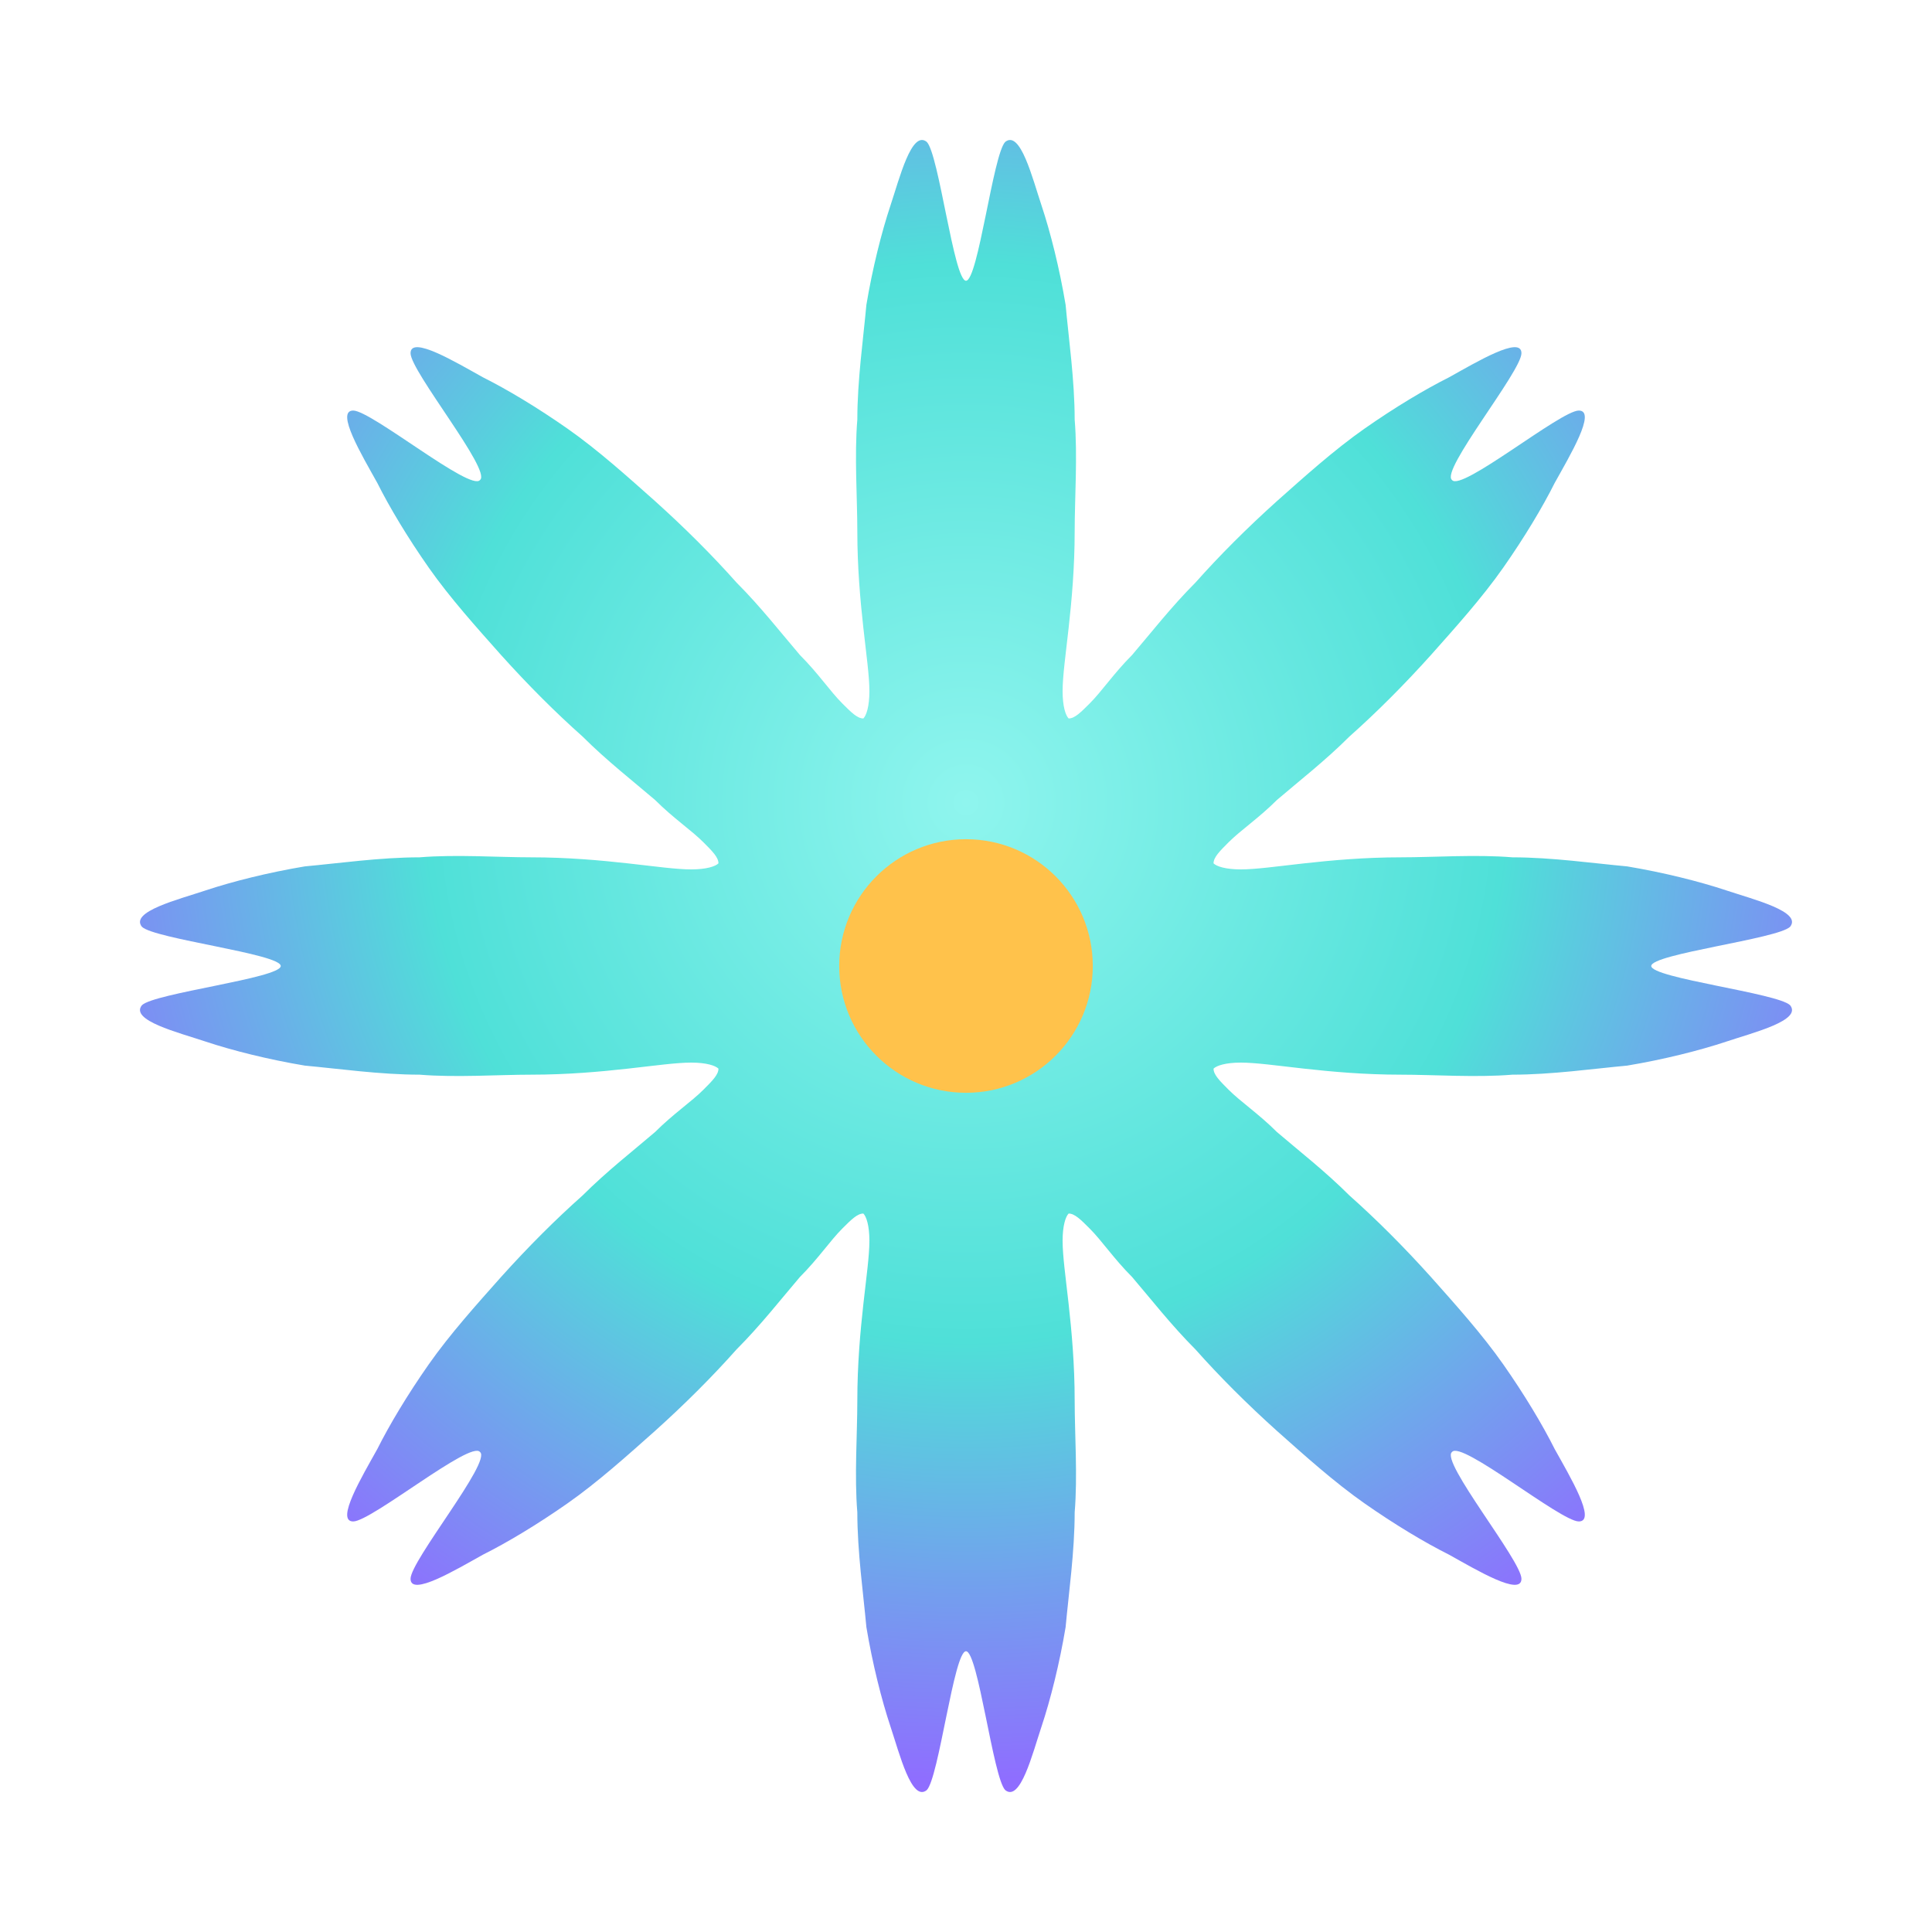
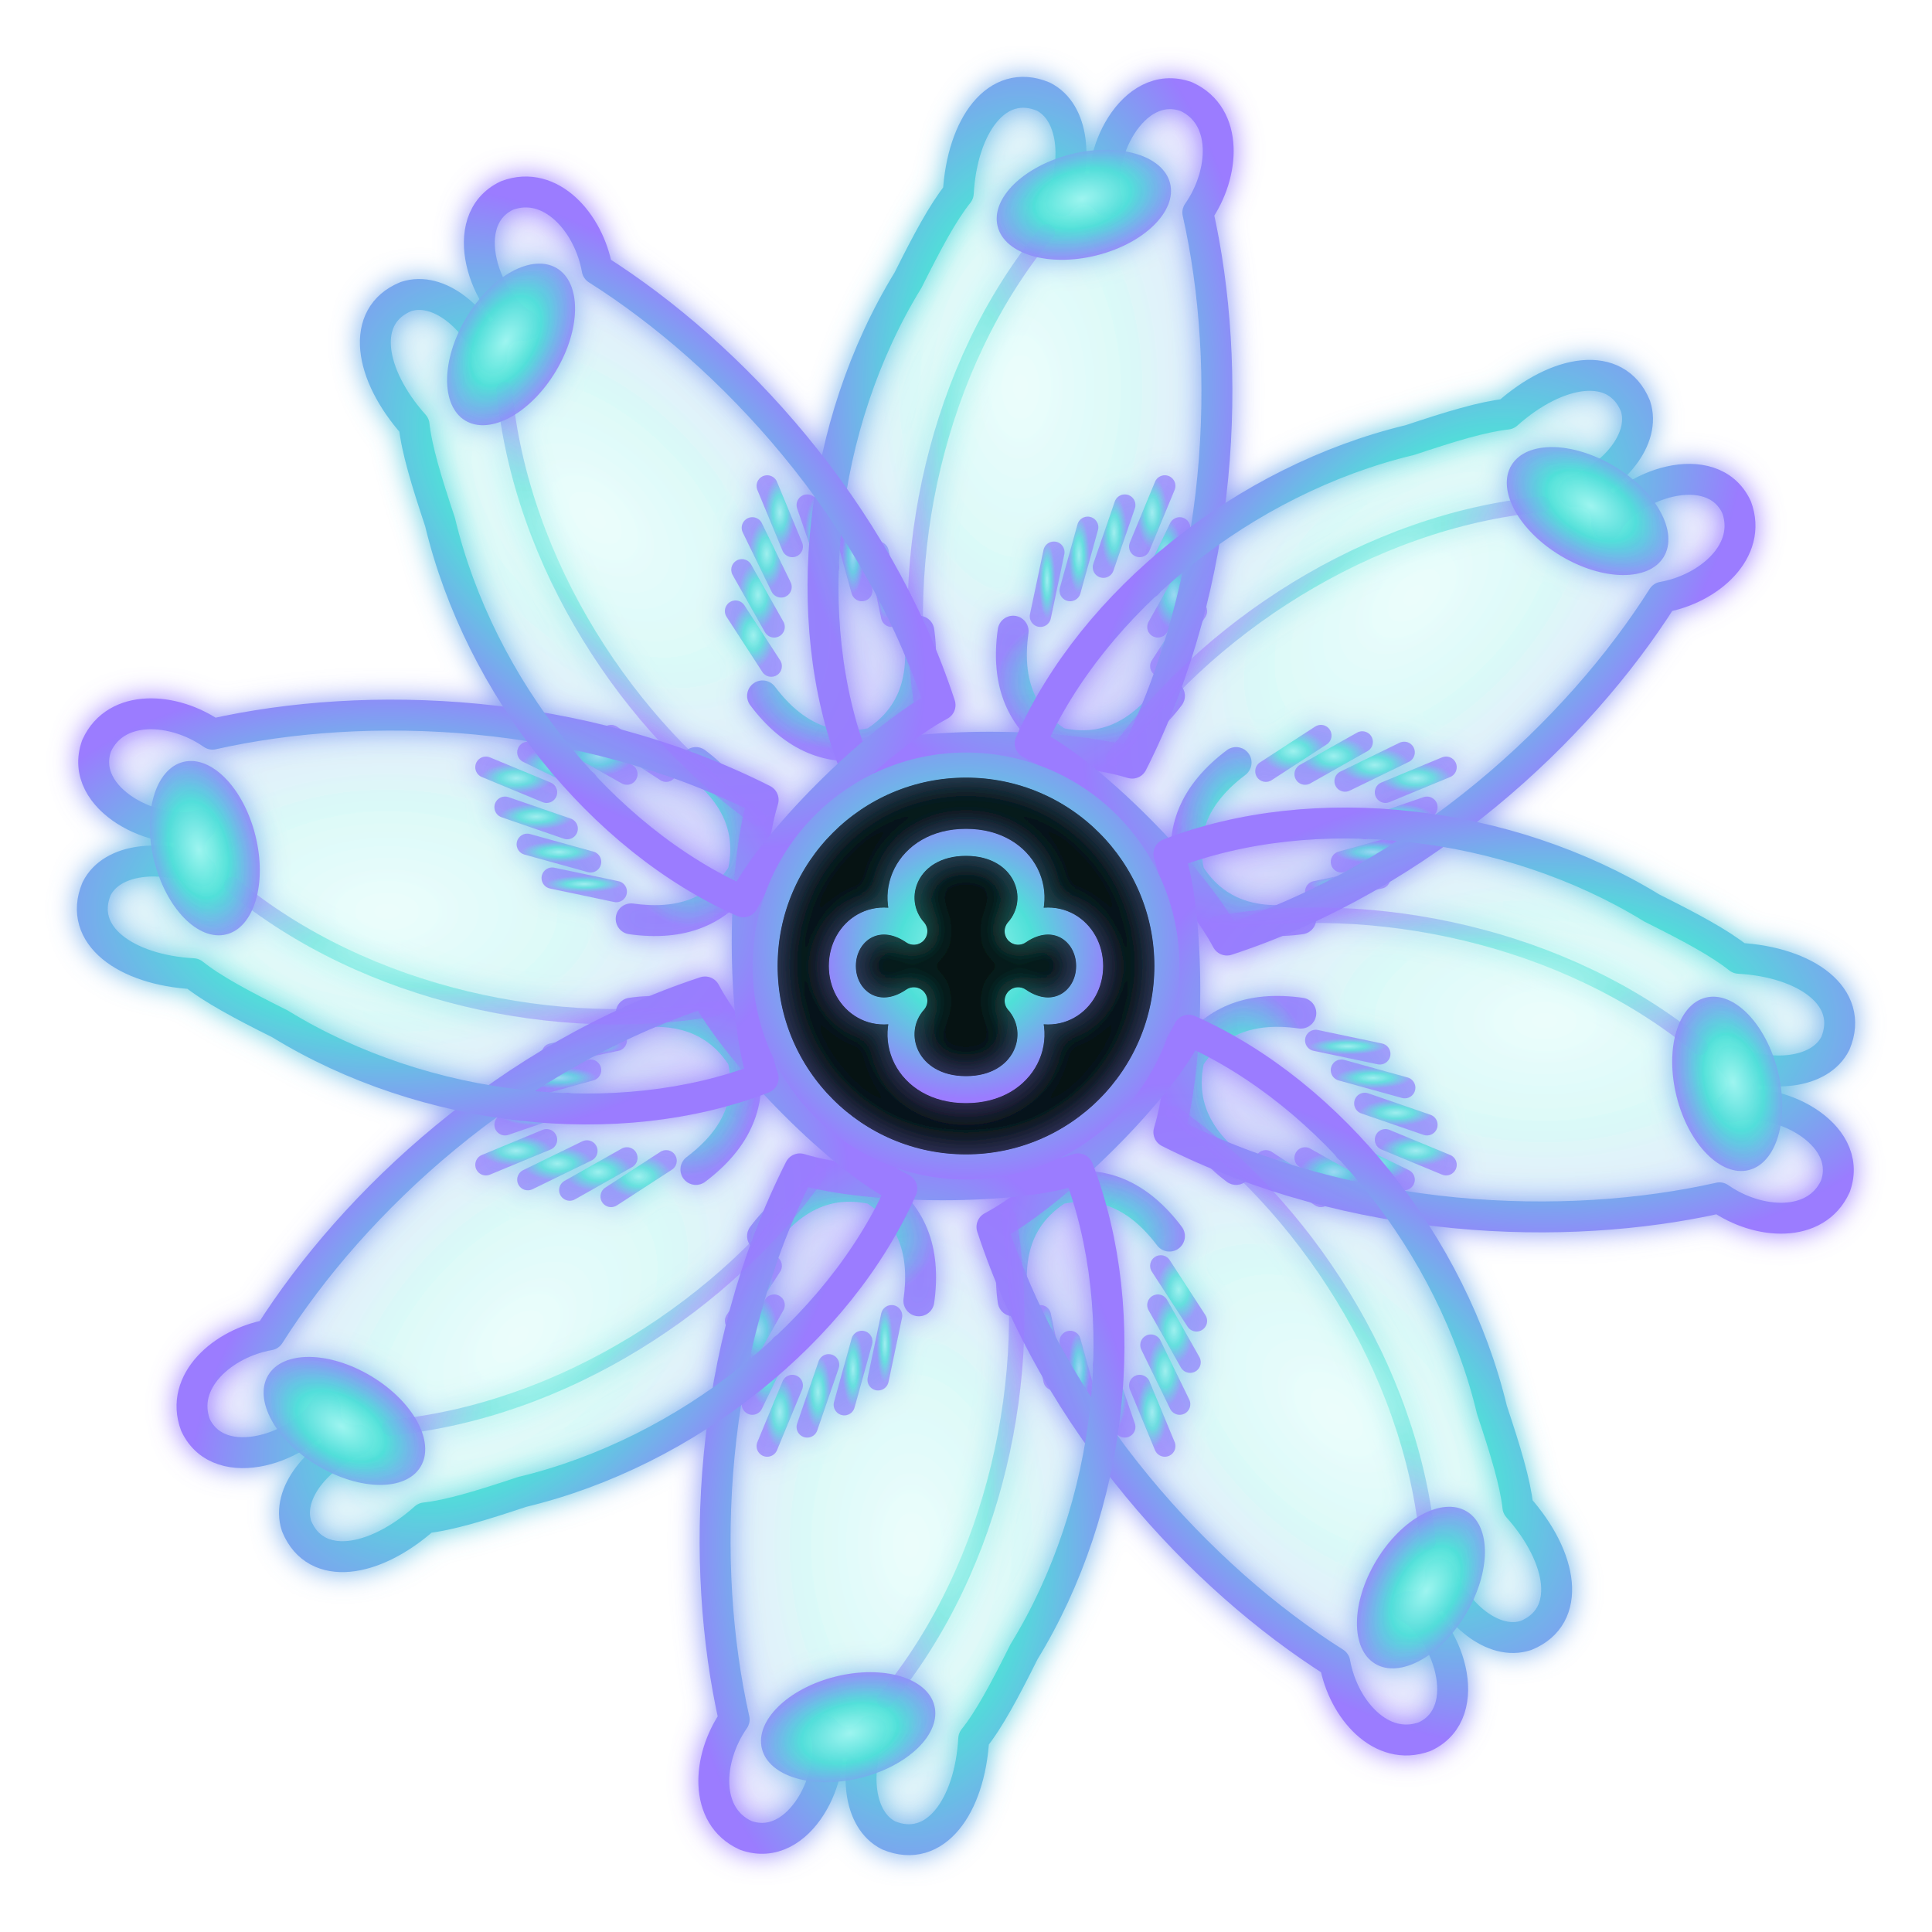
- <svg xmlns="http://www.w3.org/2000/svg" viewBox="0 0 64 64">
+ <svg xmlns="http://www.w3.org/2000/svg" viewBox="0 0 100 100">
  <defs>
-     <radialGradient id="g" cx="50%" cy="40%" r="60%">
-       <stop offset="0%" stop-color="#8ff5ee" />
-       <stop offset="55%" stop-color="#4fe0d8" />
-       <stop offset="100%" stop-color="#8f6dff" />
+     <radialGradient id="eg" cx="50%" cy="44%" r="60%">
+       <stop offset="0%" stop-color="#a5f8f1" />
+       <stop offset="46%" stop-color="#4fe0d8" />
+       <stop offset="100%" stop-color="#9b7bff" />
    </radialGradient>
+     <filter id="glow" x="-30%" y="-30%" width="160%" height="160%">
+       <feGaussianBlur stdDeviation="0.7" result="b" />
+       <feMerge>
+         <feMergeNode in="b" />
+         <feMergeNode in="SourceGraphic" />
+       </feMerge>
+     </filter>
  </defs>
-   <path d="M32.0 9.3C32.4 9.3 32.9 5.1 33.3 4.7C33.8 4.3 34.2 5.9 34.5 6.8C34.8 7.7 35.1 8.9 35.3 10.1C35.4 11.2 35.6 12.6 35.6 13.9C35.7 15.1 35.6 16.5 35.6 17.6C35.6 18.8 35.5 19.9 35.4 20.8C35.3 21.7 35.2 22.4 35.2 22.9C35.2 23.4 35.3 23.7 35.4 23.8C35.6 23.8 35.8 23.6 36.1 23.3C36.5 22.9 36.9 22.3 37.5 21.7C38.1 21.0 38.8 20.1 39.6 19.3C40.4 18.4 41.3 17.5 42.3 16.6C43.2 15.8 44.2 14.9 45.2 14.2C46.2 13.5 47.2 12.9 48.0 12.5C48.9 12.0 50.4 11.1 50.4 11.7C50.4 12.3 47.7 15.6 48.1 15.9C48.4 16.3 51.7 13.6 52.3 13.6C52.9 13.6 52.0 15.1 51.5 16.0C51.1 16.8 50.5 17.8 49.8 18.8C49.1 19.8 48.2 20.8 47.4 21.7C46.5 22.7 45.6 23.6 44.7 24.4C43.9 25.2 43.0 25.9 42.3 26.5C41.7 27.1 41.1 27.5 40.7 27.9C40.4 28.2 40.2 28.4 40.2 28.6C40.3 28.7 40.6 28.8 41.1 28.8C41.6 28.8 42.3 28.7 43.2 28.6C44.1 28.5 45.2 28.4 46.4 28.4C47.5 28.4 48.9 28.3 50.1 28.4C51.4 28.4 52.8 28.6 53.9 28.7C55.1 28.9 56.3 29.2 57.2 29.5C58.1 29.8 59.7 30.2 59.3 30.7C58.9 31.1 54.7 31.6 54.7 32.0C54.7 32.4 58.9 32.9 59.3 33.3C59.7 33.8 58.1 34.2 57.2 34.5C56.3 34.8 55.1 35.1 53.9 35.3C52.8 35.4 51.4 35.6 50.1 35.6C48.9 35.7 47.5 35.6 46.4 35.6C45.2 35.6 44.1 35.5 43.2 35.4C42.3 35.3 41.6 35.2 41.1 35.2C40.6 35.2 40.3 35.3 40.2 35.4C40.2 35.6 40.4 35.8 40.7 36.1C41.1 36.5 41.7 36.9 42.3 37.5C43.0 38.1 43.9 38.8 44.7 39.6C45.6 40.4 46.5 41.3 47.4 42.3C48.2 43.2 49.1 44.2 49.8 45.2C50.5 46.2 51.1 47.2 51.5 48.0C52.0 48.9 52.9 50.4 52.3 50.4C51.7 50.4 48.4 47.7 48.1 48.1C47.7 48.4 50.4 51.7 50.4 52.3C50.4 52.9 48.9 52.0 48.0 51.5C47.2 51.1 46.2 50.5 45.2 49.8C44.2 49.1 43.2 48.2 42.3 47.4C41.3 46.5 40.4 45.6 39.6 44.7C38.8 43.9 38.1 43.0 37.5 42.3C36.9 41.7 36.5 41.1 36.1 40.7C35.8 40.4 35.6 40.2 35.4 40.2C35.3 40.3 35.2 40.6 35.2 41.1C35.2 41.6 35.3 42.3 35.4 43.2C35.5 44.1 35.6 45.2 35.6 46.4C35.6 47.5 35.7 48.9 35.6 50.1C35.6 51.4 35.4 52.8 35.3 53.9C35.1 55.1 34.8 56.3 34.5 57.2C34.2 58.1 33.8 59.7 33.3 59.3C32.9 58.9 32.4 54.7 32.0 54.7C31.6 54.7 31.1 58.9 30.7 59.3C30.2 59.7 29.8 58.1 29.5 57.2C29.2 56.3 28.9 55.1 28.7 53.9C28.6 52.8 28.4 51.4 28.4 50.1C28.3 48.9 28.4 47.5 28.4 46.4C28.4 45.2 28.5 44.1 28.6 43.2C28.7 42.3 28.8 41.6 28.8 41.1C28.8 40.6 28.7 40.3 28.6 40.2C28.4 40.2 28.2 40.4 27.9 40.7C27.5 41.1 27.1 41.7 26.5 42.3C25.9 43.0 25.2 43.9 24.4 44.7C23.6 45.6 22.7 46.5 21.7 47.4C20.8 48.2 19.8 49.1 18.8 49.8C17.8 50.5 16.8 51.1 16.0 51.5C15.1 52.0 13.6 52.9 13.6 52.3C13.6 51.7 16.3 48.4 15.9 48.1C15.6 47.7 12.3 50.4 11.7 50.4C11.1 50.4 12.0 48.9 12.5 48.0C12.9 47.2 13.5 46.2 14.2 45.2C14.9 44.2 15.8 43.2 16.6 42.3C17.5 41.3 18.4 40.4 19.3 39.6C20.1 38.8 21.0 38.1 21.7 37.5C22.3 36.9 22.9 36.5 23.3 36.1C23.6 35.8 23.8 35.6 23.8 35.4C23.7 35.3 23.4 35.2 22.9 35.2C22.4 35.2 21.7 35.3 20.8 35.4C19.9 35.5 18.8 35.6 17.6 35.6C16.5 35.6 15.1 35.7 13.9 35.6C12.6 35.6 11.2 35.4 10.1 35.3C8.9 35.1 7.7 34.8 6.8 34.5C5.9 34.2 4.3 33.8 4.7 33.3C5.1 32.9 9.3 32.4 9.3 32.0C9.3 31.6 5.1 31.1 4.7 30.7C4.3 30.2 5.9 29.8 6.8 29.5C7.7 29.2 8.9 28.9 10.1 28.7C11.2 28.6 12.6 28.4 13.9 28.4C15.1 28.3 16.5 28.4 17.6 28.4C18.8 28.4 19.9 28.5 20.8 28.6C21.7 28.7 22.4 28.8 22.9 28.8C23.4 28.8 23.7 28.7 23.8 28.6C23.8 28.4 23.6 28.2 23.3 27.9C22.9 27.5 22.3 27.1 21.7 26.5C21.0 25.9 20.1 25.2 19.3 24.4C18.4 23.6 17.5 22.7 16.6 21.7C15.8 20.8 14.9 19.8 14.2 18.8C13.5 17.8 12.9 16.8 12.5 16.0C12.0 15.1 11.1 13.6 11.7 13.6C12.3 13.6 15.6 16.3 15.9 15.9C16.3 15.6 13.6 12.3 13.6 11.7C13.6 11.1 15.1 12.0 16.0 12.5C16.8 12.9 17.8 13.5 18.8 14.2C19.8 14.9 20.8 15.8 21.7 16.6C22.7 17.5 23.6 18.4 24.4 19.3C25.2 20.1 25.9 21.0 26.5 21.7C27.1 22.3 27.5 22.9 27.9 23.3C28.2 23.6 28.4 23.8 28.6 23.8C28.7 23.7 28.8 23.4 28.8 22.9C28.8 22.4 28.7 21.7 28.6 20.8C28.5 19.9 28.4 18.8 28.4 17.6C28.4 16.5 28.3 15.1 28.4 13.9C28.4 12.6 28.6 11.2 28.7 10.1C28.9 8.9 29.2 7.7 29.5 6.8C29.8 5.9 30.2 4.3 30.7 4.7C31.1 5.1 31.6 9.3 32.0 9.3Z" fill="url(#g)" />
-   <circle cx="32" cy="32" r="4.2" fill="#ffc24b" />
+   <g filter="url(#glow)" fill="none" stroke="url(#eg)" stroke-linecap="round" stroke-linejoin="round">
+     <style>
+ .arm{fill:url(#eg);fill-opacity:.11;stroke-width:1.6}
+ .vein{stroke-width:.8;opacity:.5}
+ .bulb{fill:url(#eg);fill-opacity:.9;stroke:none}
+ .cleft{stroke-width:1.6;opacity:.9}
+ .hatch line{stroke-width:1.1;opacity:.75}
+ .ring{stroke-width:1.3;fill:#06080f;fill-opacity:.85}
+ .clover{stroke-width:1.4}
+ </style>
+     <g transform="translate(50.0 50.0)">
+       <path class="cleft" d="M2.44 -17.33 Q1.88 -13.37 4.78 -11.55 Q8.12 -10.78 10.53 -13.98" />
+       <g class="hatch">
+         <line x1="3.85" y1="-18.10" x2="4.55" y2="-21.42" />
+         <line x1="5.39" y1="-19.43" x2="6.30" y2="-22.71" />
+         <line x1="7.11" y1="-20.64" x2="8.22" y2="-23.86" />
+         <line x1="8.99" y1="-21.71" x2="10.29" y2="-24.85" />
+         <line x1="9.57" y1="-19.62" x2="11.06" y2="-22.68" />
+         <line x1="9.93" y1="-17.55" x2="11.60" y2="-20.51" />
+         <line x1="10.08" y1="-15.52" x2="11.93" y2="-18.37" />
+       </g>
+     </g>
+     <g transform="translate(50.0 50.0)">
+       <path class="cleft" d="M13.98 -10.53 Q10.78 -8.12 11.55 -4.78 Q13.37 -1.88 17.33 -2.44" />
+       <g class="hatch">
+         <line x1="15.52" y1="-10.08" x2="18.37" y2="-11.93" />
+         <line x1="17.55" y1="-9.93" x2="20.51" y2="-11.60" />
+         <line x1="19.62" y1="-9.57" x2="22.68" y2="-11.06" />
+         <line x1="21.71" y1="-8.99" x2="24.85" y2="-10.29" />
+         <line x1="20.64" y1="-7.11" x2="23.86" y2="-8.22" />
+         <line x1="19.43" y1="-5.39" x2="22.71" y2="-6.30" />
+         <line x1="18.10" y1="-3.85" x2="21.42" y2="-4.55" />
+       </g>
+     </g>
+     <g transform="translate(50.0 50.0)">
+       <path class="cleft" d="M17.33 2.44 Q13.37 1.88 11.55 4.78 Q10.78 8.12 13.98 10.53" />
+       <g class="hatch">
+         <line x1="18.10" y1="3.85" x2="21.42" y2="4.55" />
+         <line x1="19.43" y1="5.39" x2="22.71" y2="6.30" />
+         <line x1="20.64" y1="7.11" x2="23.86" y2="8.22" />
+         <line x1="21.71" y1="8.99" x2="24.85" y2="10.29" />
+         <line x1="19.62" y1="9.57" x2="22.68" y2="11.06" />
+         <line x1="17.55" y1="9.93" x2="20.51" y2="11.60" />
+         <line x1="15.52" y1="10.08" x2="18.37" y2="11.93" />
+       </g>
+     </g>
+     <g transform="translate(50.0 50.0)">
+       <path class="cleft" d="M10.53 13.98 Q8.12 10.78 4.78 11.55 Q1.88 13.37 2.44 17.33" />
+       <g class="hatch">
+         <line x1="10.08" y1="15.52" x2="11.93" y2="18.37" />
+         <line x1="9.93" y1="17.55" x2="11.60" y2="20.51" />
+         <line x1="9.57" y1="19.62" x2="11.06" y2="22.68" />
+         <line x1="8.99" y1="21.71" x2="10.29" y2="24.85" />
+         <line x1="7.11" y1="20.64" x2="8.22" y2="23.86" />
+         <line x1="5.39" y1="19.43" x2="6.30" y2="22.71" />
+         <line x1="3.85" y1="18.10" x2="4.55" y2="21.42" />
+       </g>
+     </g>
+     <g transform="translate(50.0 50.0)">
+       <path class="cleft" d="M-2.44 17.33 Q-1.88 13.37 -4.78 11.55 Q-8.12 10.78 -10.53 13.98" />
+       <g class="hatch">
+         <line x1="-3.85" y1="18.10" x2="-4.55" y2="21.42" />
+         <line x1="-5.39" y1="19.43" x2="-6.30" y2="22.71" />
+         <line x1="-7.11" y1="20.64" x2="-8.22" y2="23.86" />
+         <line x1="-8.99" y1="21.71" x2="-10.29" y2="24.85" />
+         <line x1="-9.57" y1="19.62" x2="-11.06" y2="22.68" />
+         <line x1="-9.93" y1="17.55" x2="-11.60" y2="20.51" />
+         <line x1="-10.08" y1="15.52" x2="-11.93" y2="18.37" />
+       </g>
+     </g>
+     <g transform="translate(50.0 50.0)">
+       <path class="cleft" d="M-13.98 10.53 Q-10.78 8.12 -11.55 4.78 Q-13.37 1.88 -17.33 2.44" />
+       <g class="hatch">
+         <line x1="-15.52" y1="10.08" x2="-18.37" y2="11.93" />
+         <line x1="-17.55" y1="9.93" x2="-20.51" y2="11.60" />
+         <line x1="-19.62" y1="9.57" x2="-22.68" y2="11.06" />
+         <line x1="-21.71" y1="8.99" x2="-24.85" y2="10.29" />
+         <line x1="-20.64" y1="7.11" x2="-23.86" y2="8.22" />
+         <line x1="-19.43" y1="5.39" x2="-22.71" y2="6.30" />
+         <line x1="-18.10" y1="3.85" x2="-21.42" y2="4.55" />
+       </g>
+     </g>
+     <g transform="translate(50.0 50.0)">
+       <path class="cleft" d="M-17.33 -2.44 Q-13.37 -1.88 -11.55 -4.78 Q-10.78 -8.12 -13.98 -10.53" />
+       <g class="hatch">
+         <line x1="-18.10" y1="-3.85" x2="-21.42" y2="-4.55" />
+         <line x1="-19.43" y1="-5.39" x2="-22.71" y2="-6.30" />
+         <line x1="-20.64" y1="-7.11" x2="-23.86" y2="-8.22" />
+         <line x1="-21.71" y1="-8.99" x2="-24.85" y2="-10.29" />
+         <line x1="-19.62" y1="-9.57" x2="-22.68" y2="-11.06" />
+         <line x1="-17.55" y1="-9.93" x2="-20.51" y2="-11.60" />
+         <line x1="-15.52" y1="-10.08" x2="-18.37" y2="-11.93" />
+       </g>
+     </g>
+     <g transform="translate(50.0 50.0)">
+       <path class="cleft" d="M-10.53 -13.98 Q-8.12 -10.78 -4.78 -11.55 Q-1.88 -13.37 -2.44 -17.33" />
+       <g class="hatch">
+         <line x1="-10.08" y1="-15.52" x2="-11.93" y2="-18.37" />
+         <line x1="-9.93" y1="-17.55" x2="-11.60" y2="-20.51" />
+         <line x1="-9.57" y1="-19.62" x2="-11.06" y2="-22.68" />
+         <line x1="-8.99" y1="-21.71" x2="-10.29" y2="-24.85" />
+         <line x1="-7.11" y1="-20.64" x2="-8.22" y2="-23.86" />
+         <line x1="-5.39" y1="-19.43" x2="-6.30" y2="-22.71" />
+         <line x1="-3.85" y1="-18.10" x2="-4.55" y2="-21.42" />
+       </g>
+     </g>
+     <g transform="translate(50.0 50.0) rotate(0.0)">
+       <path class="arm" d="M -5.8 -10.5 C -8.7 -18 -7.6 -28 -3.0 -35.5 C -2.0 -37.5 -1.2 -39 -0.4 -40 C -0.2 -43.5 1.6 -46 4.0 -45 C 5.6 -44.2 5.8 -41.6 4.9 -39.6 C 5.6 -40.4 6.6 -40.4 7.3 -39.6 C 6.6 -41.8 8.6 -46 11.4 -45 C 13.6 -44 13.4 -41 12.0 -39 C 13.8 -31 13.4 -20 8.6 -10.5 C 5.0 -11.6 -2.7 -11.6 -5.8 -10.5 Z" />
+       <path class="vein" d="M -2.2 -13 C -3.6 -21 -1.6 -31 4.2 -38" />
+       <g class="bulb">
+         <ellipse cx="6.1" cy="-39.4" rx="4.6" ry="2.7" transform="rotate(-14 6.1 -39.4)" />
+       </g>
+     </g>
+     <g transform="translate(50.0 50.0) rotate(45.0)">
+       <path class="arm" d="M -5.8 -10.5 C -8.7 -18 -7.6 -28 -3.0 -35.5 C -2.0 -37.5 -1.2 -39 -0.4 -40 C -0.2 -43.5 1.6 -46 4.0 -45 C 5.6 -44.2 5.8 -41.6 4.9 -39.6 C 5.6 -40.4 6.6 -40.4 7.3 -39.6 C 6.6 -41.8 8.6 -46 11.4 -45 C 13.6 -44 13.4 -41 12.0 -39 C 13.8 -31 13.4 -20 8.6 -10.5 C 5.0 -11.6 -2.7 -11.6 -5.8 -10.5 Z" />
+       <path class="vein" d="M -2.2 -13 C -3.6 -21 -1.6 -31 4.2 -38" />
+       <g class="bulb">
+         <ellipse cx="6.1" cy="-39.4" rx="4.6" ry="2.7" transform="rotate(-14 6.1 -39.4)" />
+       </g>
+     </g>
+     <g transform="translate(50.0 50.0) rotate(90.0)">
+       <path class="arm" d="M -5.8 -10.5 C -8.7 -18 -7.6 -28 -3.0 -35.5 C -2.0 -37.5 -1.2 -39 -0.4 -40 C -0.2 -43.5 1.6 -46 4.0 -45 C 5.6 -44.2 5.8 -41.6 4.9 -39.6 C 5.6 -40.4 6.6 -40.4 7.3 -39.6 C 6.6 -41.8 8.6 -46 11.4 -45 C 13.6 -44 13.4 -41 12.0 -39 C 13.8 -31 13.4 -20 8.6 -10.5 C 5.0 -11.6 -2.7 -11.6 -5.8 -10.5 Z" />
+       <path class="vein" d="M -2.2 -13 C -3.6 -21 -1.6 -31 4.2 -38" />
+       <g class="bulb">
+         <ellipse cx="6.1" cy="-39.4" rx="4.6" ry="2.7" transform="rotate(-14 6.1 -39.4)" />
+       </g>
+     </g>
+     <g transform="translate(50.0 50.0) rotate(135.0)">
+       <path class="arm" d="M -5.8 -10.5 C -8.7 -18 -7.6 -28 -3.0 -35.5 C -2.0 -37.5 -1.2 -39 -0.4 -40 C -0.2 -43.5 1.6 -46 4.0 -45 C 5.6 -44.2 5.8 -41.6 4.9 -39.6 C 5.6 -40.4 6.6 -40.4 7.3 -39.6 C 6.6 -41.8 8.6 -46 11.4 -45 C 13.6 -44 13.4 -41 12.0 -39 C 13.8 -31 13.4 -20 8.6 -10.5 C 5.0 -11.6 -2.7 -11.6 -5.8 -10.5 Z" />
+       <path class="vein" d="M -2.2 -13 C -3.6 -21 -1.6 -31 4.2 -38" />
+       <g class="bulb">
+         <ellipse cx="6.1" cy="-39.4" rx="4.6" ry="2.7" transform="rotate(-14 6.1 -39.4)" />
+       </g>
+     </g>
+     <g transform="translate(50.0 50.0) rotate(180.0)">
+       <path class="arm" d="M -5.8 -10.5 C -8.7 -18 -7.6 -28 -3.0 -35.5 C -2.0 -37.5 -1.2 -39 -0.4 -40 C -0.2 -43.5 1.6 -46 4.0 -45 C 5.6 -44.2 5.8 -41.6 4.9 -39.6 C 5.6 -40.4 6.6 -40.4 7.3 -39.6 C 6.6 -41.8 8.6 -46 11.4 -45 C 13.6 -44 13.4 -41 12.0 -39 C 13.8 -31 13.4 -20 8.6 -10.5 C 5.0 -11.6 -2.7 -11.6 -5.8 -10.5 Z" />
+       <path class="vein" d="M -2.2 -13 C -3.6 -21 -1.6 -31 4.2 -38" />
+       <g class="bulb">
+         <ellipse cx="6.1" cy="-39.4" rx="4.6" ry="2.7" transform="rotate(-14 6.1 -39.4)" />
+       </g>
+     </g>
+     <g transform="translate(50.0 50.0) rotate(225.0)">
+       <path class="arm" d="M -5.8 -10.5 C -8.7 -18 -7.6 -28 -3.0 -35.5 C -2.0 -37.5 -1.2 -39 -0.4 -40 C -0.2 -43.5 1.6 -46 4.0 -45 C 5.6 -44.2 5.8 -41.6 4.9 -39.6 C 5.6 -40.4 6.6 -40.4 7.3 -39.6 C 6.6 -41.8 8.6 -46 11.4 -45 C 13.6 -44 13.4 -41 12.0 -39 C 13.8 -31 13.4 -20 8.6 -10.5 C 5.0 -11.6 -2.7 -11.6 -5.8 -10.5 Z" />
+       <path class="vein" d="M -2.2 -13 C -3.6 -21 -1.6 -31 4.2 -38" />
+       <g class="bulb">
+         <ellipse cx="6.1" cy="-39.4" rx="4.6" ry="2.7" transform="rotate(-14 6.1 -39.4)" />
+       </g>
+     </g>
+     <g transform="translate(50.0 50.0) rotate(270.0)">
+       <path class="arm" d="M -5.8 -10.5 C -8.7 -18 -7.6 -28 -3.0 -35.5 C -2.0 -37.5 -1.2 -39 -0.4 -40 C -0.2 -43.5 1.6 -46 4.0 -45 C 5.6 -44.2 5.8 -41.6 4.9 -39.6 C 5.6 -40.4 6.6 -40.4 7.3 -39.6 C 6.6 -41.8 8.6 -46 11.4 -45 C 13.6 -44 13.4 -41 12.0 -39 C 13.8 -31 13.4 -20 8.6 -10.5 C 5.0 -11.6 -2.7 -11.6 -5.8 -10.5 Z" />
+       <path class="vein" d="M -2.2 -13 C -3.6 -21 -1.6 -31 4.2 -38" />
+       <g class="bulb">
+         <ellipse cx="6.1" cy="-39.4" rx="4.6" ry="2.7" transform="rotate(-14 6.1 -39.4)" />
+       </g>
+     </g>
+     <g transform="translate(50.0 50.0) rotate(315.0)">
+       <path class="arm" d="M -5.8 -10.5 C -8.7 -18 -7.6 -28 -3.0 -35.5 C -2.0 -37.5 -1.2 -39 -0.4 -40 C -0.2 -43.5 1.6 -46 4.0 -45 C 5.6 -44.2 5.8 -41.6 4.9 -39.6 C 5.6 -40.4 6.6 -40.4 7.3 -39.6 C 6.6 -41.8 8.6 -46 11.4 -45 C 13.6 -44 13.4 -41 12.0 -39 C 13.8 -31 13.4 -20 8.6 -10.5 C 5.0 -11.6 -2.7 -11.6 -5.8 -10.5 Z" />
+       <path class="vein" d="M -2.2 -13 C -3.6 -21 -1.6 -31 4.2 -38" />
+       <g class="bulb">
+         <ellipse cx="6.1" cy="-39.4" rx="4.6" ry="2.7" transform="rotate(-14 6.1 -39.4)" />
+       </g>
+     </g>
+     <circle class="ring" cx="50.0" cy="50.0" r="10.4" />
+     <path class="clover" transform="translate(50.0 50.0)" d="M0 -6.4 C 3.1 -6.4 4.2 -3.5 2.7 -1.8 C 4.6 -3.1 6.4 -1.8 6.4 0 C 6.4 1.8 4.6 3.1 2.7 1.8 C 4.2 3.5 3.1 6.4 0 6.4 C -3.1 6.4 -4.2 3.5 -2.7 1.8 C -4.6 3.1 -6.4 1.8 -6.4 0 C -6.4 -1.8 -4.6 -3.1 -2.7 -1.8 C -4.2 -3.5 -3.1 -6.4 0 -6.4 Z" />
+   </g>
</svg>
